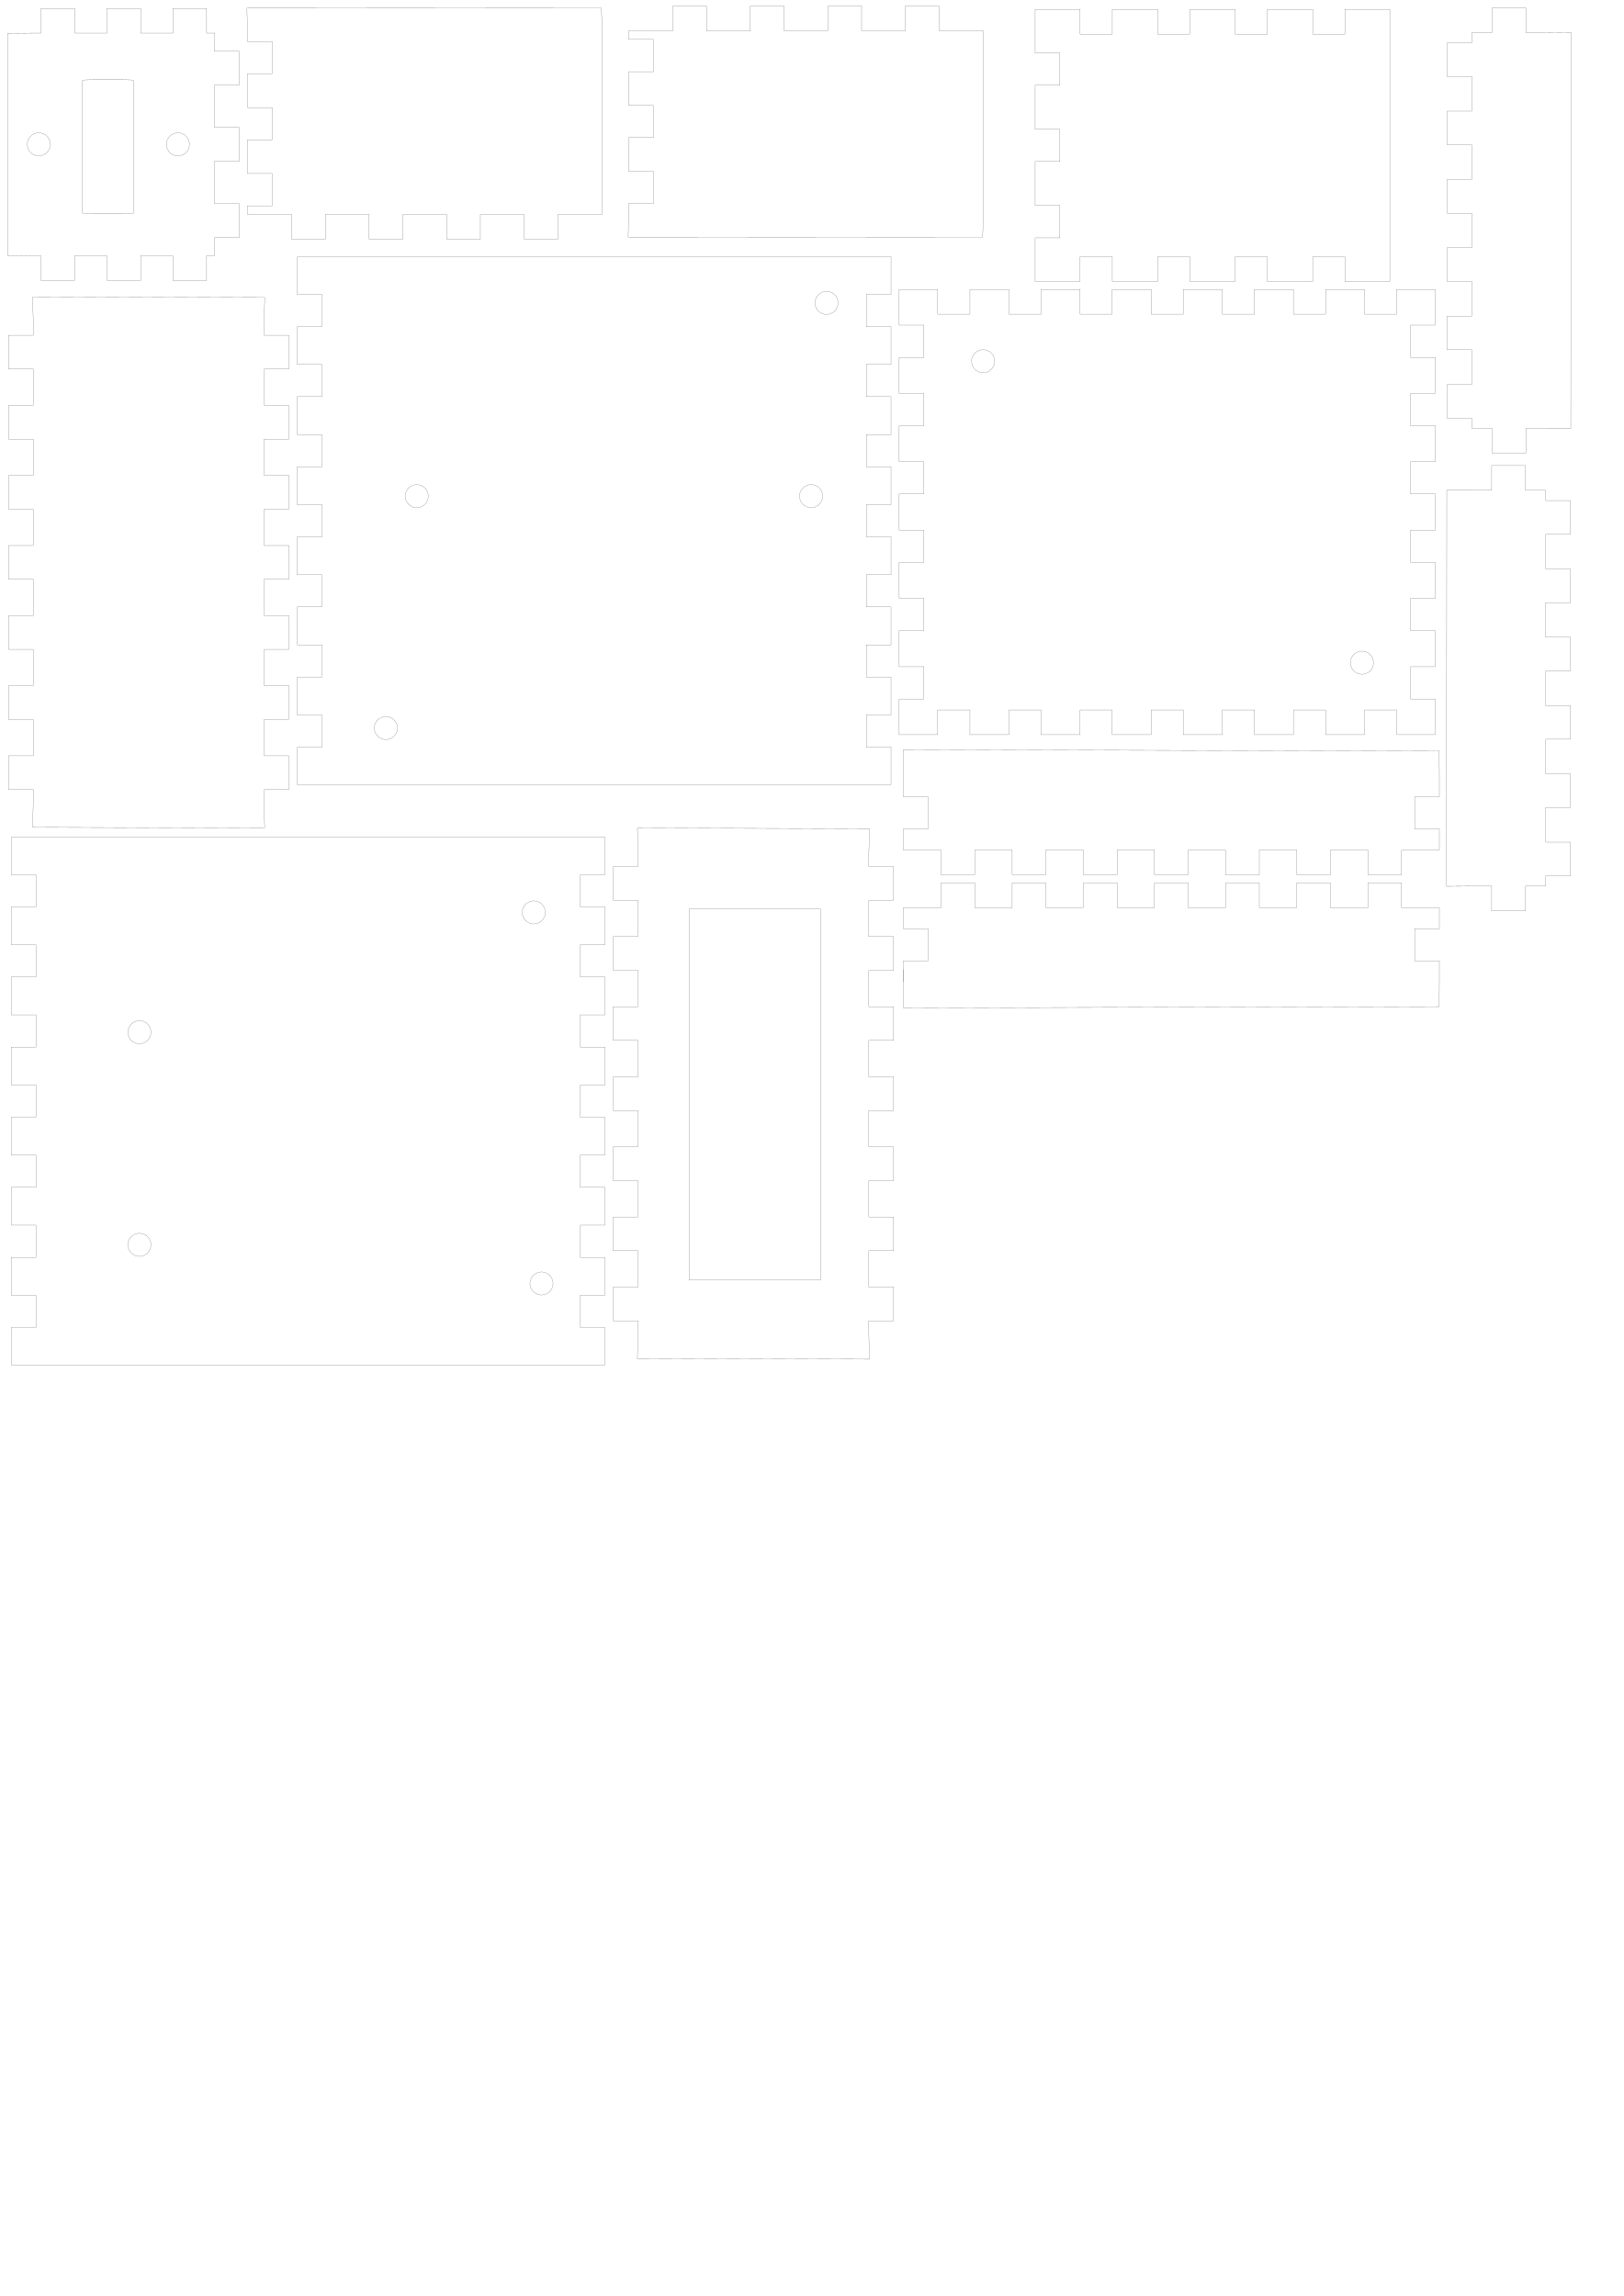
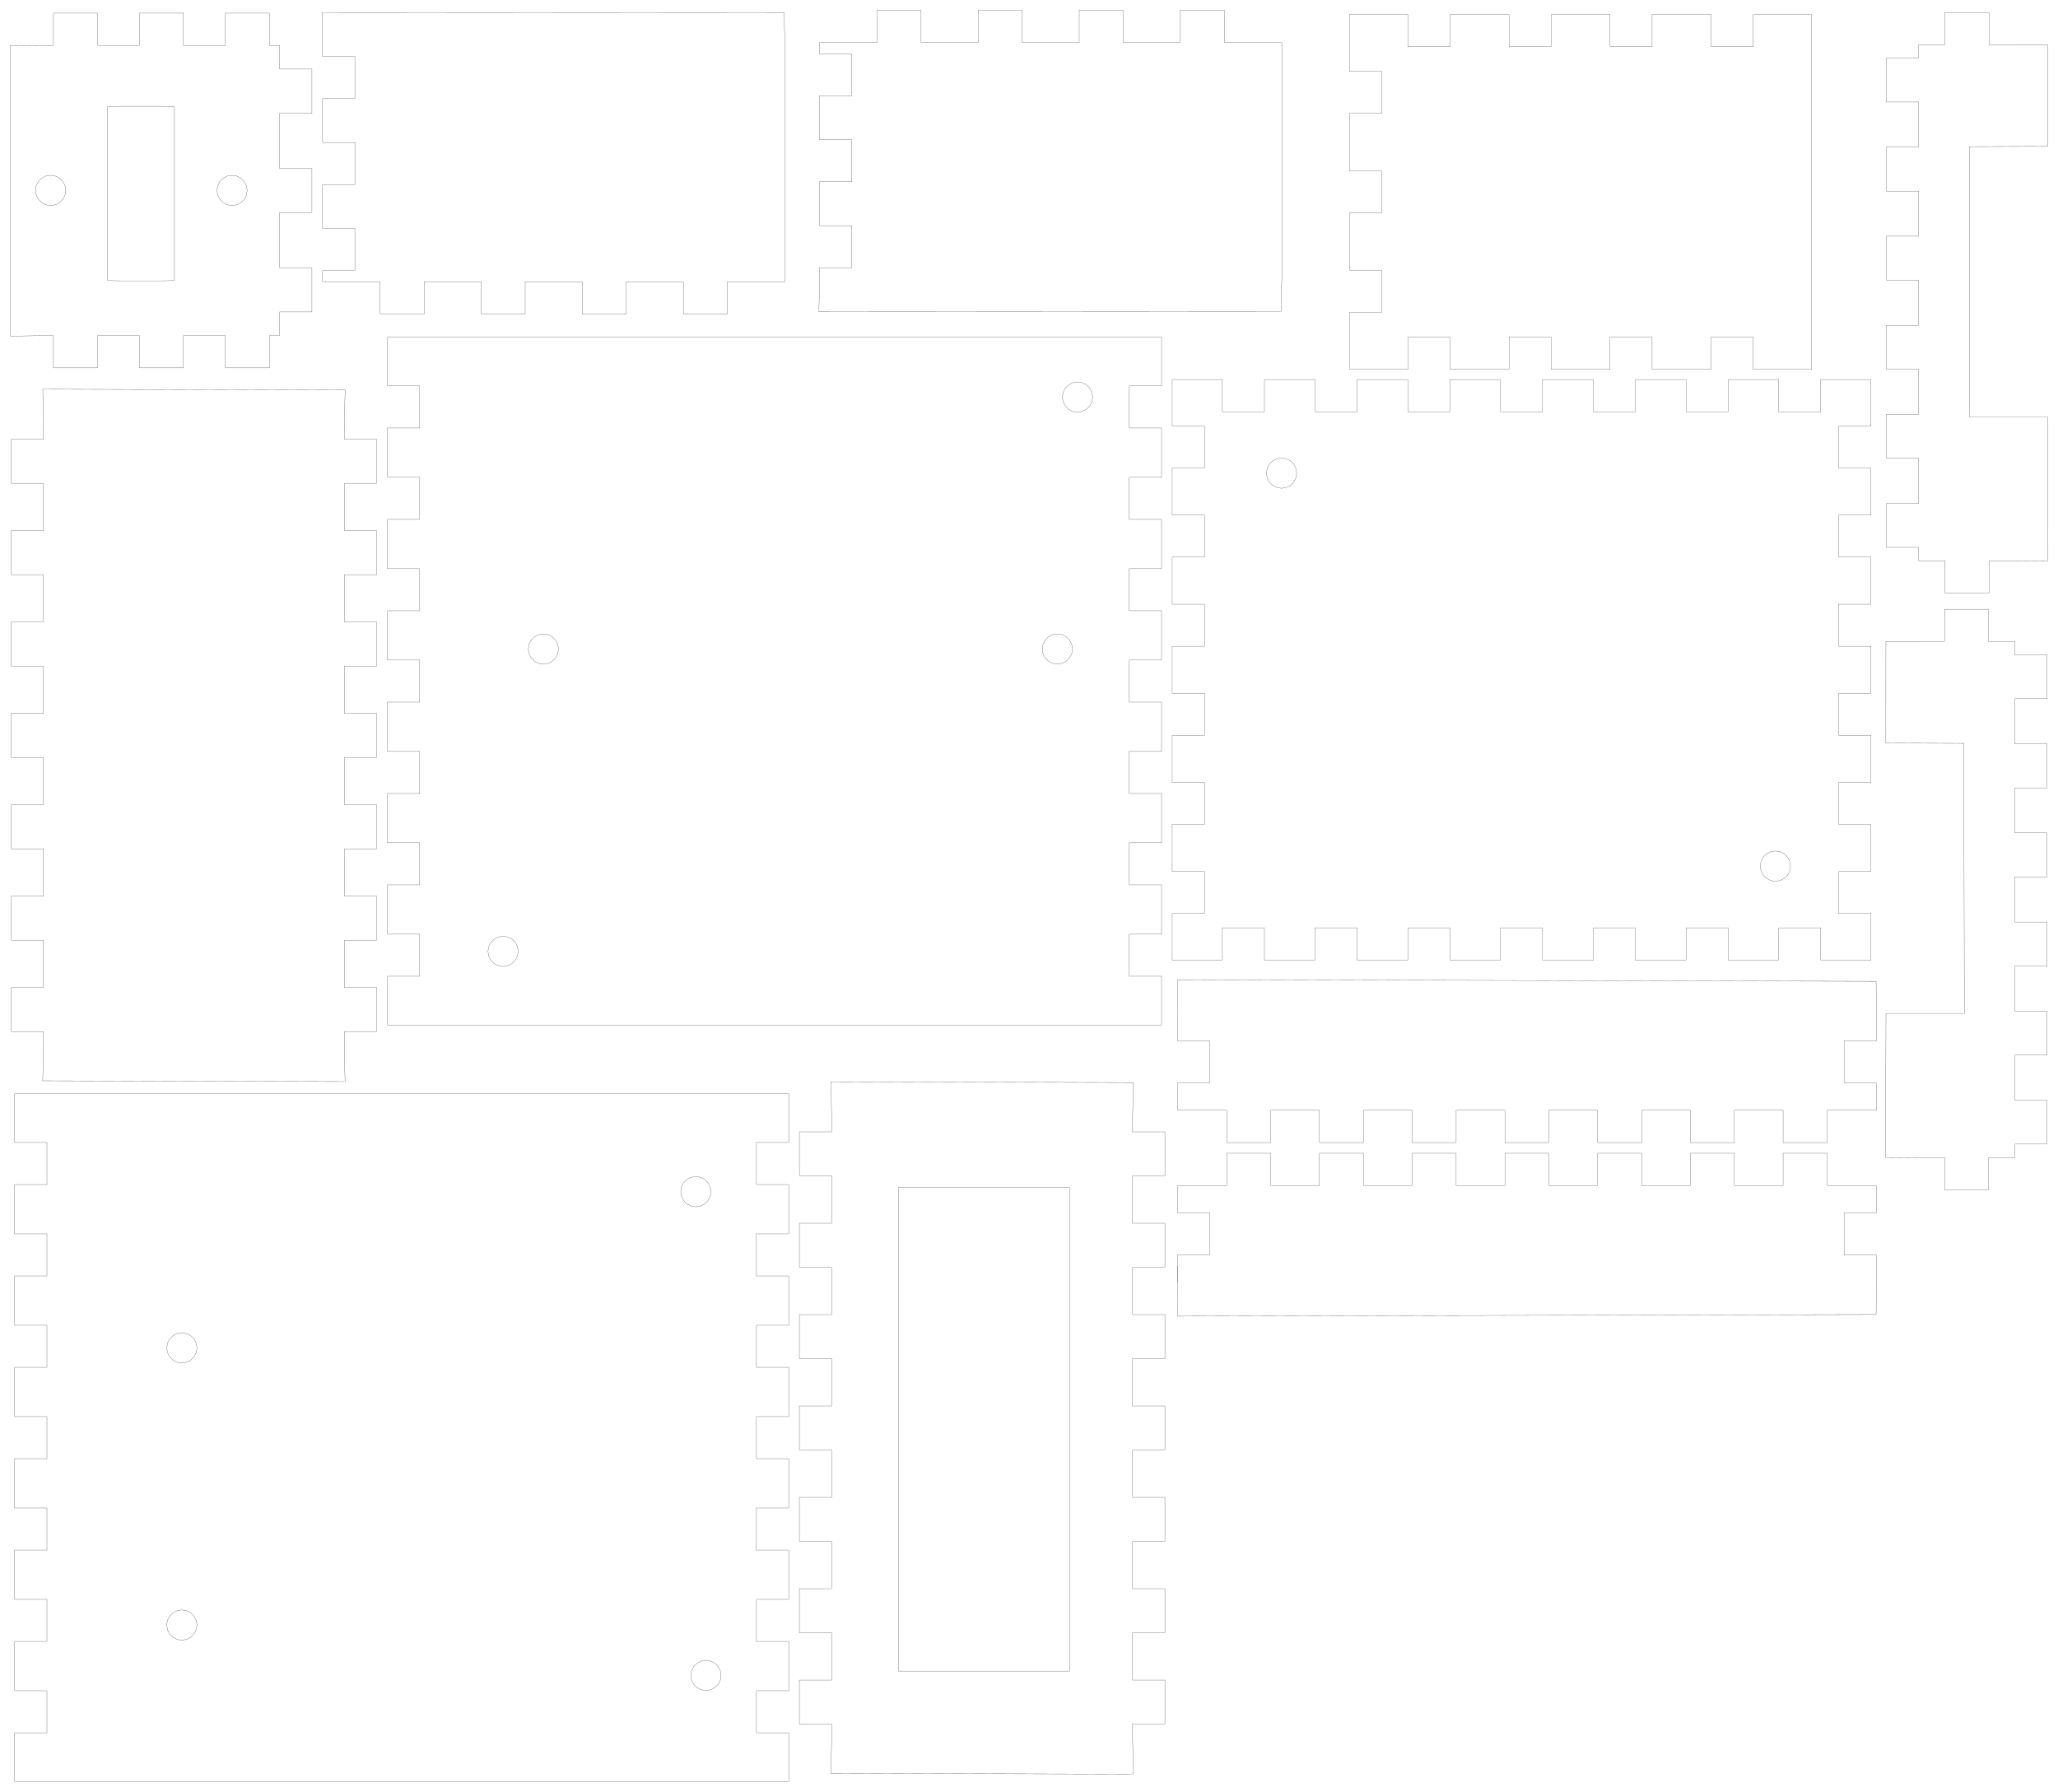
- <svg xmlns="http://www.w3.org/2000/svg" xmlns:ns1="http://www.openswatchbook.org/uri/2009/osb" xmlns:xlink="http://www.w3.org/1999/xlink" width="210mm" height="297mm" viewBox="0 0 744.094 1052.362" id="svg2" version="1.1">
+ <svg xmlns="http://www.w3.org/2000/svg" xmlns:ns1="http://www.openswatchbook.org/uri/2009/osb" xmlns:xlink="http://www.w3.org/1999/xlink" width="204.197mm" height="177.796mm" viewBox="0 0 723.533 629.987" id="svg2" version="1.1">
  <defs id="defs4">
    <linearGradient id="linearGradient4837" ns1:paint="solid">
      <stop style="stop-color:#000000;stop-opacity:1;" offset="0" id="stop4835" />
    </linearGradient>
    <linearGradient id="linearGradient4817" ns1:paint="solid">
      <stop style="stop-color:#000000;stop-opacity:1;" offset="0" id="stop4815" />
    </linearGradient>
    <linearGradient id="linearGradient4811" ns1:paint="solid">
      <stop style="stop-color:#000000;stop-opacity:0.029;" offset="0" id="stop4809" />
    </linearGradient>
    <linearGradient id="linearGradient3921" ns1:paint="solid">
      <stop style="stop-color:#000000;stop-opacity:1;" offset="0" id="stop3919" />
    </linearGradient>
    <linearGradient id="linearGradient2481" ns1:paint="solid">
      <stop style="stop-color:#000002;stop-opacity:1;" offset="0" id="stop2479" />
    </linearGradient>
    <linearGradient id="linearGradient2446" ns1:paint="solid">
      <stop style="stop-color:#000000;stop-opacity:0;" offset="0" id="stop2444" />
    </linearGradient>
    <linearGradient xlink:href="#linearGradient3921" id="linearGradient3923" x1="174.95" y1="254.246" x2="380.462" y2="254.246" gradientUnits="userSpaceOnUse" gradientTransform="rotate(-90,268.7658,245.1982)" />
  </defs>
-   <g id="layer1">
+   <g id="layer1" transform="translate(0.03361637,0.7919887)">
    <path id="path1217" d="" style="fill:none;stroke:#0000ff;stroke-width:0.009mm" />
    <path id="path1316" d="" style="fill:none;stroke:#0000ff;stroke-width:0.009mm" />
    <path id="path1756" d="m 448.884,170.617 1.375,0.216 0.269,0.042 1.644,-0.259 1.485,-0.755 1.18,-1.18 0.755,-1.485 0.259,-1.644 -0.259,-1.644 -0.755,-1.485 -1.18,-1.18 -1.485,-0.755 -1.644,-0.262 -0.269,0.043 -1.375,0.219 -1.485,0.755 -1.18,1.18 -0.755,1.485 -0.262,1.644 0.262,1.644 0.755,1.485 1.18,1.18 1.485,0.755 m 173.622,138.189 1.644,0.262 0.269,-0.043 1.375,-0.219 1.485,-0.755 1.18,-1.18 0.755,-1.485 0.262,-1.644 -0.262,-1.644 -0.755,-1.485 -1.18,-1.18 -1.485,-0.755 -1.375,-0.216 -0.269,-0.042 -1.644,0.259 -1.485,0.755 -1.18,1.18 -0.755,1.485 -0.259,1.644 0.259,1.644 0.755,1.485 1.18,1.18 z" style="fill:none;stroke:#000000;stroke-width:0.071;stroke-miterlimit:4;stroke-dasharray:none;stroke-opacity:1" />
    <path id="path1838" style="fill:none;stroke:#000000;stroke-width:0.071;stroke-miterlimit:4;stroke-dasharray:none" d="m 413.951,416.014 h 17.31 v -11.339 h 15.458 v 11.339 h 17.14 v -11.339 h 15.458 v 11.339 h 17.14 v -11.339 h 15.458 v 11.339 h 17.14 v -11.339 h 15.458 v 11.339 h 17.14 v -11.339 h 15.458 v 11.339 h 17.14 v -11.339 h 15.458 v 11.339 h 17.14 v -11.339 h 15.458 v 11.339 h 17.31" />
    <path id="path1840" style="fill:none;stroke:#000000;stroke-width:0.071;stroke-miterlimit:4;stroke-dasharray:none" d="m 659.62,416.014 v 9.619 h -11.339 v 14.778 h 11.339 v 9.619" />
    <path id="path1844" style="fill:none;stroke:#000000;stroke-width:0.071;stroke-miterlimit:4;stroke-dasharray:none" d="m 413.951,450.03 v -9.619 h 11.339 v -14.778 h -11.339 v -9.619" />
    <path id="path1874" style="fill:none;stroke:#000000;stroke-width:0.071;stroke-miterlimit:4;stroke-dasharray:none" d="m 674.315,224.739 h 9.279 v -11.339 h 15.458 v 11.339 h 9.279" />
    <path id="path1876" style="fill:none;stroke:#000000;stroke-width:0.071;stroke-miterlimit:4;stroke-dasharray:none" d="m 708.331,224.739 v 4.689 h 11.339 v 15.458 h -11.339 v 15.858 h 11.339 v 15.458 h -11.339 v 15.858 h 11.339 v 15.458 h -11.339 v 15.858 h 11.339 v 15.458 h -11.339 v 15.858 h 11.339 v 15.458 h -11.339 v 15.858 h 11.339 v 15.458 h -11.339 v 4.689" />
    <path id="path1878" style="fill:none;stroke:#000000;stroke-width:0.071;stroke-miterlimit:4;stroke-dasharray:none" d="m 708.331,406.156 h -9.279 v 11.339 h -15.458 v -11.339 h -9.279" />
    <path id="path1918" style="fill:none;stroke:#000000;stroke-width:0.071;stroke-miterlimit:4;stroke-dasharray:none" d="m 412.076,132.645 h 17.65 v 11.339 h 14.778 v -11.339 h 17.82 v 11.339 h 14.778 v -11.339 h 17.82 v 11.339 h 14.778 v -11.339 h 17.82 v 11.339 h 14.778 v -11.339 h 17.82 v 11.339 h 14.778 v -11.339 h 17.82 v 11.339 h 14.778 v -11.339 h 17.82 v 11.339 h 14.778 v -11.339 h 17.65" />
    <path id="path1920" style="fill:none;stroke:#000000;stroke-width:0.071;stroke-miterlimit:4;stroke-dasharray:none" d="m 657.745,132.645 v 16.368 h -11.339 v 14.778 h 11.339 v 16.538 h -11.339 v 14.778 h 11.339 v 16.538 h -11.339 v 14.778 h 11.339 V 242.961 h -11.339 v 14.778 h 11.339 v 16.538 h -11.339 v 14.778 h 11.339 v 16.538 h -11.339 v 14.778 h 11.339 v 16.368" />
    <path id="path1922" style="fill:none;stroke:#000000;stroke-width:0.071;stroke-miterlimit:4;stroke-dasharray:none" d="m 657.745,336.739 h -17.65 V 325.401 h -14.778 v 11.339 H 607.496 V 325.401 h -14.778 v 11.339 H 574.898 V 325.401 h -14.778 v 11.339 H 542.3 V 325.401 H 527.522 v 11.339 H 509.701 V 325.401 h -14.778 v 11.339 H 477.103 V 325.401 h -14.778 v 11.339 H 444.504 V 325.401 h -14.778 v 11.339 h -17.65" />
    <path id="path1924" style="fill:none;stroke:#000000;stroke-width:0.071;stroke-miterlimit:4;stroke-dasharray:none" d="m 412.076,336.739 v -16.368 h 11.339 v -14.778 h -11.339 v -16.538 h 11.339 v -14.778 h -11.339 v -16.538 h 11.339 V 242.961 h -11.339 v -16.538 h 11.339 v -14.778 h -11.339 v -16.538 h 11.339 V 180.329 H 412.076 V 163.791 h 11.339 v -14.778 h -11.339 v -16.368" />
    <path id="path1926" style="fill:none;stroke:#000000;stroke-width:0.071;stroke-miterlimit:4;stroke-dasharray:none" d="m 674.499,14.93 h 9.279 V 3.591 h 15.458 v 11.339 h 9.279" />
    <path id="path1930" style="fill:none;stroke:#000000;stroke-width:0.071;stroke-miterlimit:4;stroke-dasharray:none" d="m 708.514,196.347 h -9.279 v 11.339 H 683.777 V 196.347 h -9.279" />
    <path id="path1932" style="fill:none;stroke:#000000;stroke-width:0.071;stroke-miterlimit:4;stroke-dasharray:none" d="m 674.499,196.347 v -4.689 h -11.339 v -15.458 h 11.339 V 160.341 h -11.339 v -15.458 h 11.339 v -15.858 h -11.339 v -15.458 h 11.339 V 97.709 H 663.16 V 82.251 h 11.339 V 66.393 H 663.16 V 50.935 h 11.339 V 35.077 H 663.16 V 19.619 h 11.339 v -4.689" />
    <path id="path1944" style="fill:none;stroke:#000000;stroke-width:0.071;stroke-miterlimit:4;stroke-dasharray:none" d="m 659.62,355.572 v 9.619 h -11.339 v 14.778 h 11.339 v 9.619" />
    <path id="path1946" style="fill:none;stroke:#000000;stroke-width:0.071;stroke-miterlimit:4;stroke-dasharray:none" d="m 659.62,389.587 h -17.31 v 11.339 h -15.458 v -11.339 h -17.14 v 11.339 h -15.458 v -11.339 h -17.14 v 11.339 h -15.458 v -11.339 h -17.14 v 11.339 h -15.458 v -11.339 h -17.14 v 11.339 h -15.458 v -11.339 h -17.14 v 11.339 h -15.458 v -11.339 h -17.14 v 11.339 h -15.458 v -11.339 h -17.31" />
    <path id="path1948" style="fill:none;stroke:#000000;stroke-width:0.071;stroke-miterlimit:4;stroke-dasharray:none" d="m 413.951,389.587 v -9.619 h 11.339 V 365.19 h -11.339 v -9.619" />
    <path style="fill:none;stroke:#000000;stroke-width:0.071;stroke-linecap:butt;stroke-linejoin:miter;stroke-miterlimit:4;stroke-dasharray:none;stroke-opacity:1" d="m 413.958,456.335 -0.007,-11.93 z" id="path2017" />
    <path style="fill:none;stroke:#000000;stroke-width:0.071;stroke-linecap:butt;stroke-linejoin:miter;stroke-miterlimit:4;stroke-dasharray:none;stroke-opacity:1" d="m 413.958,461.96 245.591,-0.586 0.071,-11.344" id="path2021" />
    <path style="fill:none;stroke:#000000;stroke-width:0.071;stroke-linecap:butt;stroke-linejoin:miter;stroke-miterlimit:4;stroke-dasharray:none;stroke-opacity:1" d="m 413.958,343.642 245.592,0.586 0.071,11.344" id="path2021-4" />
    <path style="fill:none;stroke:#000000;stroke-width:0.071;stroke-linecap:butt;stroke-linejoin:miter;stroke-miterlimit:4;stroke-dasharray:none;stroke-opacity:1" d="m 413.965,355.572 -0.007,-11.93 z" id="path2017-5" />
-     <path style="fill:none;stroke:#000000;stroke-width:0.071;stroke-linecap:butt;stroke-linejoin:miter;stroke-miterlimit:4;stroke-dasharray:none;stroke-opacity:1" d="m 708.514,196.347 11.314,-0.003 0.092,-181.492 -11.406,0.077" id="path2053" />
-     <path style="fill:none;stroke:#000000;stroke-width:0.071;stroke-linecap:butt;stroke-linejoin:miter;stroke-miterlimit:4;stroke-dasharray:none;stroke-opacity:1" d="m 674.315,224.739 -11.314,0.003 -0.092,181.492 11.406,-0.077" id="path2053-8" />
+     <path style="fill:none;stroke:#000000;stroke-width:0.071;stroke-linecap:butt;stroke-linejoin:miter;stroke-miterlimit:4;stroke-dasharray:none;stroke-opacity:1" d="m 674.315,224.739 -11.314,0.003 -0.018,35.731 27.432,0.095 0.142,94.995 -27.538,-1e-5 -0.11,50.672 11.406,-0.077" id="path2053-8" />
    <path id="path2241" style="fill:none;stroke:#000000;stroke-width:0.071;stroke-miterlimit:4;stroke-dasharray:none" d="m 121.052,148.164 v 5.499 H 132.391 V 169.121 h -11.339 v 16.668 H 132.391 v 15.458 H 121.052 V 217.915 H 132.391 v 15.458 h -11.339 v 16.668 H 132.391 v 15.458 h -11.339 v 16.668 H 132.391 v 15.458 h -11.339 v 16.668 H 132.391 v 15.458 h -11.339 v 16.668 H 132.391 v 15.458 h -11.339 v 5.499" />
    <path id="path2245" style="fill:none;stroke:#000000;stroke-width:0.071;stroke-miterlimit:4;stroke-dasharray:none" d="m 15.226,367.376 v -5.499 H 3.887 V 346.419 H 15.226 V 329.751 H 3.887 V 314.293 H 15.226 V 297.625 H 3.887 V 282.167 H 15.226 V 265.499 H 3.887 V 250.041 H 15.226 V 233.373 H 3.887 V 217.915 H 15.226 V 201.247 H 3.887 V 185.789 H 15.226 V 169.121 H 3.887 v -15.458 h 11.339 v -5.499" />
    <path id="path2293" style="fill:none;stroke:#000000;stroke-width:0.071;stroke-miterlimit:4;stroke-dasharray:none" d="m 398.167,391.655 v 5.499 h 11.339 v 15.458 h -11.339 v 16.668 h 11.339 v 15.458 h -11.339 v 16.668 h 11.339 v 15.458 h -11.339 v 16.668 h 11.339 v 15.458 h -11.339 v 16.668 h 11.339 v 15.458 h -11.339 v 16.668 h 11.339 v 15.458 h -11.339 v 16.668 h 11.339 v 15.458 h -11.339 v 5.499" />
    <path id="path2297" style="fill:none;stroke:#000000;stroke-width:0.071;stroke-miterlimit:4;stroke-dasharray:none" d="m 292.34,610.868 v -5.499 h -11.339 v -15.458 h 11.339 v -16.668 h -11.339 v -15.458 h 11.339 v -16.668 h -11.339 v -15.458 h 11.339 v -16.668 h -11.339 v -15.458 h 11.339 v -16.668 h -11.339 v -15.458 h 11.339 v -16.668 h -11.339 v -15.458 h 11.339 V 412.612 H 281.002 V 397.154 h 11.339 v -5.499" />
    <path id="path2301" style="fill:none;stroke:#000000;stroke-width:0.071;stroke-miterlimit:4;stroke-dasharray:none" d="m 277.252,383.726 v 17.178 h -11.339 v 14.778 h 11.339 v 17.348 h -11.339 v 14.778 h 11.339 v 17.348 h -11.339 v 14.778 h 11.339 v 17.348 h -11.339 v 14.778 h 11.339 v 17.348 h -11.339 v 14.778 h 11.339 v 17.348 h -11.339 v 14.778 h 11.339 v 17.348 h -11.339 v 14.778 h 11.339 V 625.616" />
    <path id="path2305" style="fill:none;stroke:#000000;stroke-width:0.071;stroke-miterlimit:4;stroke-dasharray:none" d="m 5.126,625.616 v -17.178 h 11.339 V 593.66 H 5.126 v -17.348 h 11.339 V 561.534 H 5.126 v -17.348 h 11.339 V 529.408 H 5.126 V 512.06 h 11.339 V 497.282 H 5.126 v -17.348 h 11.339 V 465.156 H 5.126 v -17.348 h 11.339 V 433.03 H 5.126 v -17.348 h 11.339 V 400.904 H 5.126 v -17.178" />
    <path style="fill:none;stroke:#000000;stroke-width:0.071;stroke-linecap:butt;stroke-linejoin:miter;stroke-miterlimit:4;stroke-dasharray:none;stroke-opacity:1" d="M 5.126,625.616 H 277.252" id="path2383" />
    <path style="fill:none;stroke:#000000;stroke-width:0.071;stroke-linecap:butt;stroke-linejoin:miter;stroke-miterlimit:4;stroke-dasharray:none;stroke-opacity:1" d="M 5.126,383.726 H 277.252" id="path2385" />
    <path id="path2301-0" style="fill:none;stroke:#000000;stroke-width:0.071;stroke-miterlimit:4;stroke-dasharray:none" d="m 408.326,117.735 v 17.178 h -11.339 v 14.778 h 11.339 v 17.348 h -11.339 v 14.778 h 11.339 v 17.348 h -11.339 v 14.778 h 11.339 v 17.348 h -11.339 v 14.778 h 11.339 v 17.348 h -11.339 v 14.778 h 11.339 v 17.348 h -11.339 v 14.778 h 11.339 v 17.348 h -11.339 v 14.778 h 11.339 v 17.178" />
    <path id="path2305-8" style="fill:none;stroke:#000000;stroke-width:0.071;stroke-miterlimit:4;stroke-dasharray:none" d="M 136.2,359.625 V 342.447 h 11.339 v -14.778 h -11.339 v -17.348 h 11.339 v -14.778 h -11.339 v -17.348 h 11.339 v -14.778 h -11.339 v -17.348 h 11.339 V 231.291 h -11.339 v -17.348 h 11.339 V 199.165 h -11.339 v -17.348 h 11.339 v -14.778 h -11.339 v -17.348 h 11.339 v -14.778 h -11.339 v -17.178" />
    <path style="fill:none;stroke:#000000;stroke-width:0.071;stroke-linecap:butt;stroke-linejoin:miter;stroke-miterlimit:4;stroke-dasharray:none;stroke-opacity:1" d="M 136.2,359.625 H 408.326" id="path2383-9" />
    <path style="fill:none;stroke:#000000;stroke-width:0.071;stroke-linecap:butt;stroke-linejoin:miter;stroke-miterlimit:4;stroke-dasharray:none;stroke-opacity:1" d="M 136.2,117.735 H 408.326" id="path2385-2" />
    <path style="fill:none;stroke:#000000;stroke-width:0.071;stroke-linecap:butt;stroke-linejoin:miter;stroke-miterlimit:4;stroke-dasharray:none;stroke-opacity:1" d="m 15.226,148.164 -0.219,-12.115 106.285,0.286 -0.24,11.83" id="path2413" />
    <path style="fill:none;stroke:#000000;stroke-width:0.071;stroke-linecap:butt;stroke-linejoin:miter;stroke-miterlimit:4;stroke-dasharray:none;stroke-opacity:1" d="m 121.052,367.376 0.219,12.115 -106.285,-0.286 0.24,-11.83" id="path2413-2" />
    <path style="fill:none;stroke:#000000;stroke-width:0.071;stroke-linecap:butt;stroke-linejoin:miter;stroke-miterlimit:4;stroke-dasharray:none;stroke-opacity:1" d="m 398.167,610.868 0.219,12.115 -106.285,-0.286 0.24,-11.83" id="path2413-9" />
    <path style="fill:none;stroke:#000000;stroke-width:0.071;stroke-linecap:butt;stroke-linejoin:miter;stroke-miterlimit:4;stroke-dasharray:none;stroke-opacity:1" d="m 292.34,391.655 -0.219,-12.115 106.285,0.286 -0.24,11.83" id="path2413-7" />
    <path id="path2468" d="m 375.673,134.515 1.354,-0.69 0.128,-0.065 1.644,-0.259 1.488,0.234 0.156,0.025 1.481,0.755 1.176,1.176 0.755,1.481 0.259,1.644 -0.259,1.644 -0.755,1.481 -1.176,1.176 -1.481,0.755 -0.156,0.025 -1.488,0.234 -1.644,-0.259 -0.128,-0.065 -1.354,-0.69 -1.176,-1.176 -0.755,-1.481 -0.259,-1.644 0.259,-1.644 0.755,-1.481 1.176,-1.176 m -181.545,88.583 1.176,1.176 0.755,1.481 0.259,1.644 -0.259,1.644 -0.755,1.481 -1.176,1.176 -1.481,0.755 -1.035,0.163 -0.609,0.096 -1.644,-0.259 -1.481,-0.755 -1.176,-1.176 -0.755,-1.481 -0.259,-1.644 0.259,-1.644 0.755,-1.481 1.176,-1.176 1.481,-0.755 1.644,-0.259 0.609,0.096 1.035,0.163 1.481,0.755 m -18.943,105.545 1.644,-0.259 0.269,0.042 1.375,0.216 1.481,0.755 1.176,1.176 0.755,1.481 0.259,1.644 -0.259,1.644 -0.755,1.481 -1.176,1.176 -1.481,0.755 -1.375,0.216 -0.269,0.042 -1.644,-0.259 -1.481,-0.755 -1.176,-1.176 -0.755,-1.481 -0.259,-1.644 0.259,-1.644 0.755,-1.481 1.176,-1.176 1.481,-0.755 m 201.582,-99.599 -0.755,1.481 -1.176,1.176 -1.481,0.755 -0.326,0.051 -1.318,0.207 -1.644,-0.259 -1.481,-0.755 -1.176,-1.176 -0.755,-1.481 -0.259,-1.644 0.259,-1.644 0.755,-1.481 1.176,-1.176 1.481,-0.755 1.644,-0.259 1.318,0.207 0.326,0.051 1.481,0.755 1.176,1.176 0.755,1.481 0.259,1.644 z" style="fill:none;stroke:url(#linearGradient3923);stroke-width:0.071;stroke-miterlimit:4;stroke-dasharray:none" />
    <path id="path3943" d="m 58.583,570.555 0.113,0.721 0.145,0.923 0.755,1.481 0.999,0.999 0.177,0.177 1.481,0.755 1.644,0.259 1.644,-0.259 1.481,-0.755 0.177,-0.177 0.999,-0.999 0.755,-1.481 0.259,-1.644 -0.259,-1.644 -0.755,-1.481 -1.176,-1.176 -1.07,-0.545 -0.411,-0.209 -1.644,-0.259 -1.644,0.259 -1.481,0.755 -1.176,1.176 -0.755,1.481 -0.145,0.923 -0.113,0.721 m 0.259,-95.797 0.755,1.481 1.176,1.176 1.481,0.755 1.644,0.259 1.641,-0.259 1.485,-0.755 1.173,-1.176 0.758,-1.481 0.259,-1.644 -0.004,-0.028 -0.254,-1.616 -0.758,-1.481 -1.173,-1.176 -1.485,-0.755 -1.641,-0.259 -1.644,0.259 -1.481,0.755 -1.176,1.176 -0.755,1.481 -0.254,1.616 -0.004,0.028 0.259,1.644 m 185.006,116.639 1.176,1.173 1.481,0.758 1.644,0.259 1.641,-0.259 1.485,-0.758 1.173,-1.173 0.758,-1.485 0.113,-0.719 0.145,-0.921 -0.259,-1.644 -0.758,-1.481 -1.173,-1.176 -1.485,-0.755 -1.641,-0.259 -1.644,0.259 -1.481,0.755 -1.176,1.176 -0.755,1.481 -0.259,1.644 0.145,0.921 0.113,0.719 0.755,1.485 m 5.815,-171.56 0.259,-1.644 -0.259,-1.644 -0.755,-1.481 -0.035,-0.035 -1.141,-1.141 -1.481,-0.755 -1.644,-0.259 -1.644,0.259 -0.128,0.065 -1.354,0.69 -1.141,1.141 -0.035,0.035 -0.755,1.481 -0.259,1.644 0.259,1.644 0.755,1.481 1.176,1.176 1.354,0.69 0.128,0.065 1.644,0.259 1.644,-0.259 1.12,-0.571 0.361,-0.184 1.176,-1.176 z" style="fill:none;stroke:#000001;stroke-width:0.071;stroke-miterlimit:4;stroke-dasharray:none;stroke-opacity:1" />
    <path id="path4546" style="fill:none;stroke:#000000;stroke-width:0.071;stroke-miterlimit:4;stroke-dasharray:none" d="m 288.092,14.125 h 20.239 V 2.787 h 15.458 V 14.125 h 20.069 V 2.787 h 15.458 V 14.125 H 379.386 V 2.787 h 15.458 V 14.125 h 20.069 V 2.787 h 15.458 V 14.125 h 20.239" />
    <path id="path4552" style="fill:none;stroke:#000000;stroke-width:0.071;stroke-miterlimit:4;stroke-dasharray:none" d="M 288.092,97.275 V 93.325 H 299.43 V 78.547 H 288.092 V 63.089 H 299.43 V 48.311 H 288.092 V 32.853 H 299.43 V 18.075 h -11.339 v -3.95" />
    <path id="path4582" style="fill:none;stroke:#000000;stroke-width:0.071;stroke-miterlimit:4;stroke-dasharray:none" d="m 15.148,15.162 h 3.609 V 3.824 H 34.215 V 15.162 H 48.993 V 3.824 H 64.452 V 15.162 H 79.23 V 3.824 H 94.688 V 15.162 h 3.609" />
    <path id="path4584" style="fill:none;stroke:#000000;stroke-width:0.071;stroke-miterlimit:4;stroke-dasharray:none" d="m 98.297,15.162 v 8.334 h 11.339 V 38.955 H 98.297 V 58.457 h 11.339 V 73.915 H 98.297 V 93.418 h 11.339 v 15.458 H 98.297 v 8.334" />
    <path id="path4586" style="fill:none;stroke:#000000;stroke-width:0.071;stroke-miterlimit:4;stroke-dasharray:none" d="m 98.297,117.21 h -3.609 v 11.339 H 79.23 V 117.21 H 64.452 v 11.339 H 48.993 V 117.21 H 34.215 v 11.339 H 18.757 v -11.339 h -3.609" />
    <path id="path4626" style="fill:none;stroke:#000000;stroke-width:0.071;stroke-miterlimit:4;stroke-dasharray:none" d="m 474.39,4.301 h 20.58 v 11.339 h 14.778 V 4.301 h 20.75 v 11.339 h 14.778 V 4.301 h 20.75 v 11.339 h 14.778 V 4.301 h 20.75 v 11.339 h 14.778 V 4.301 h 20.58" />
    <path id="path4630" style="fill:none;stroke:#000000;stroke-width:0.071;stroke-miterlimit:4;stroke-dasharray:none" d="M 636.91,129.025 H 616.33 V 117.687 H 601.553 v 11.339 h -20.75 v -11.339 h -14.778 v 11.339 h -20.75 v -11.339 h -14.778 v 11.339 h -20.75 v -11.339 h -14.778 v 11.339 h -20.58" />
    <path id="path4632" style="fill:none;stroke:#000000;stroke-width:0.071;stroke-miterlimit:4;stroke-dasharray:none" d="m 474.39,129.025 v -20.013 h 11.339 V 94.235 H 474.39 V 74.052 h 11.339 V 59.274 H 474.39 V 39.092 h 11.339 V 24.314 H 474.39 V 4.301" />
-     <path id="path4654" style="stroke:#000000;stroke-width:0.071;fill:none;stroke-miterlimit:4;stroke-dasharray:none" d="M 275.906,98.268 L 255.666,98.268 L 255.666,109.606 L 240.208,109.606 L 240.208,98.268 L 220.139,98.268 L 220.139,109.606 L 204.68,109.606 L 204.68,98.268 L 184.611,98.268 L 184.611,109.606 L 169.153,109.606 L 169.153,98.268 L 149.083,98.268 L 149.083,109.606 L 133.625,109.606 L 133.625,98.268 L 113.386,98.268 " />
-     <path id="path4656" style="stroke:#000000;stroke-width:0.071;fill:none;stroke-miterlimit:4;stroke-dasharray:none" d="M 113.386,98.268 L 113.386,94.318 L 124.724,94.318 L 124.724,79.54 L 113.386,79.54 L 113.386,64.082 L 124.724,64.082 L 124.724,49.304 L 113.386,49.304 L 113.386,33.846 L 124.724,33.846 L 124.724,19.068 L 113.386,19.068 L 113.386,15.118 " />
+     <path id="path4654" style="fill:none;stroke:#000000;stroke-width:0.071;stroke-miterlimit:4;stroke-dasharray:none" d="M 275.906,98.268 H 255.666 V 109.606 H 240.208 V 98.268 H 220.139 V 109.606 H 204.68 V 98.268 H 184.611 V 109.606 H 169.153 V 98.268 h -20.069 V 109.606 H 133.625 V 98.268 h -20.239" />
+     <path id="path4656" style="fill:none;stroke:#000000;stroke-width:0.071;stroke-miterlimit:4;stroke-dasharray:none" d="M 113.386,98.268 V 94.318 h 11.339 V 79.54 H 113.386 V 64.082 h 11.339 V 49.304 H 113.386 V 33.846 h 11.339 V 19.068 H 113.386 V 15.118" />
    <path style="fill:none;stroke:#000000;stroke-width:0.071;stroke-linecap:butt;stroke-linejoin:miter;stroke-miterlimit:4;stroke-dasharray:none;stroke-opacity:1" d="M 450.611,97.275 V 14.125" id="path4727" />
-     <path style="fill:none;stroke:#000000;stroke-width:0.071;stroke-linecap:butt;stroke-linejoin:miter;stroke-opacity:1;stroke-miterlimit:4;stroke-dasharray:none" d="M 275.906,15.118 V 98.268" id="path4729" />
+     <path style="fill:none;stroke:#000000;stroke-width:0.071;stroke-linecap:butt;stroke-linejoin:miter;stroke-miterlimit:4;stroke-dasharray:none;stroke-opacity:1" d="M 275.906,15.118 V 98.268" id="path4729" />
    <path style="fill:none;stroke:#000000;stroke-width:0.071;stroke-linecap:butt;stroke-linejoin:miter;stroke-miterlimit:4;stroke-dasharray:none;stroke-opacity:1" d="M 636.91,129.025 V 4.301" id="path4733" />
    <path style="fill:none;stroke:#000000;stroke-width:0.071;stroke-linecap:butt;stroke-linejoin:miter;stroke-miterlimit:4;stroke-dasharray:none;stroke-opacity:1" d="m 288.092,97.275 -0.216,11.52 162.472,-0.084 0.264,-11.436" id="path4735" />
-     <path style="fill:none;stroke:#000000;stroke-width:0.071;stroke-linecap:butt;stroke-linejoin:miter;stroke-opacity:1;stroke-miterlimit:4;stroke-dasharray:none" d="m 113.386,15.118 -0.216,-11.52 162.472,0.084 0.264,11.436" id="path4735-7" />
+     <path style="fill:none;stroke:#000000;stroke-width:0.071;stroke-linecap:butt;stroke-linejoin:miter;stroke-miterlimit:4;stroke-dasharray:none;stroke-opacity:1" d="m 113.386,15.118 -0.216,-11.52 162.472,0.084 0.264,11.436" id="path4735-7" />
    <path id="path4770" d="m 78.423,70.459 -0.102,-0.103 -1.07,-1.074 -0.758,-1.481 -0.259,-1.641 0.259,-1.644 0.758,-1.481 1.173,-1.176 1.485,-0.755 1.641,-0.259 1.644,0.259 1.481,0.755 0.886,0.886 0.291,0.291 0.755,1.481 0.259,1.644 -0.259,1.641 -0.755,1.481 -0.291,0.291 -0.783,0.783 -0.103,0.103 -1.481,0.755 -1.644,0.262 -1.641,-0.262 -1.485,-0.755 m -55.598,-5.942 0.259,1.644 -0.259,1.641 -0.755,1.481 -1.074,1.074 -0.103,0.103 -1.481,0.755 -1.644,0.262 -1.644,-0.262 -1.481,-0.755 -0.103,-0.103 -1.074,-1.074 -0.475,-0.932 -0.28,-0.549 -0.259,-1.641 0.259,-1.644 0.28,-0.549 0.475,-0.932 1.176,-1.176 1.481,-0.755 1.644,-0.259 1.644,0.259 1.481,0.755 1.176,1.176 z" style="fill:none;stroke:#000000;stroke-width:0.071;stroke-miterlimit:4;stroke-dasharray:none;stroke-opacity:1" />
-     <path style="fill:none;stroke:#000000;stroke-width:0.071;stroke-linecap:butt;stroke-linejoin:miter;stroke-opacity:1;stroke-miterlimit:4;stroke-dasharray:none" d="M 15.148,117.21 3.629,117.382 3.545,15.261 15.148,15.162" id="path4781" />
+     <path style="fill:none;stroke:#000000;stroke-width:0.071;stroke-linecap:butt;stroke-linejoin:miter;stroke-miterlimit:4;stroke-dasharray:none;stroke-opacity:1" d="M 15.148,117.21 3.629,117.382 3.545,15.261 15.148,15.162" id="path4781" />
    <rect ry="0.254" rx="4.54" y="36.559" x="37.693" height="61.367" width="23.612" id="rect4307-2" style="color:#000000;clip-rule:nonzero;display:inline;overflow:visible;visibility:visible;opacity:1;isolation:auto;mix-blend-mode:normal;color-interpolation:sRGB;color-interpolation-filters:linearRGB;solid-color:#000000;solid-opacity:1;fill:none;fill-opacity:1;fill-rule:nonzero;stroke:#000000;stroke-width:0.071;stroke-linecap:butt;stroke-linejoin:miter;stroke-miterlimit:4;stroke-dasharray:none;stroke-dashoffset:0;stroke-opacity:1;color-rendering:auto;image-rendering:auto;shape-rendering:auto;text-rendering:auto;enable-background:accumulate" />
-     <path style="fill:none;stroke:#000000;stroke-width:0.071;stroke-linecap:butt;stroke-linejoin:miter;stroke-opacity:1;stroke-miterlimit:4;stroke-dasharray:none" d="m 413.958,456.335 10e-6,5.625" id="path4798" />
-     <path style="fill:none;stroke:#000000;stroke-width:0.071;stroke-linecap:butt;stroke-linejoin:miter;stroke-opacity:1;stroke-miterlimit:4;stroke-dasharray:none" d="m 315.775,416.664 v 170.079 h 60.236 V 416.664 Z" id="path4841" />
+     <path style="fill:none;stroke:#000000;stroke-width:0.071;stroke-linecap:butt;stroke-linejoin:miter;stroke-miterlimit:4;stroke-dasharray:none;stroke-opacity:1" d="m 413.958,456.335 10e-6,5.625" id="path4798" />
+     <path style="fill:none;stroke:#000000;stroke-width:0.071;stroke-linecap:butt;stroke-linejoin:miter;stroke-miterlimit:4;stroke-dasharray:none;stroke-opacity:1" d="m 315.775,416.664 v 170.079 h 60.236 V 416.664 Z" id="path4841" />
+     <path style="fill:none;stroke:#000000;stroke-width:0.071;stroke-linecap:butt;stroke-linejoin:miter;stroke-miterlimit:4;stroke-dasharray:none;stroke-opacity:1" d="m 708.514,14.93 11.314,0.003 0.018,35.731 -27.432,0.095 -0.142,94.995 27.538,-1e-5 0.11,50.672 -11.406,-0.077" id="path2053-8-5" />
  </g>
-   <g id="g4220" />
-   <g id="g4379" />
-   <g id="g4536" />
-   <g id="g4670" />
-   <g id="g1078" />
-   <g id="g1678" />
-   <g id="g1957" />
-   <g id="g2323" />
-   <g id="g4667" />
+   <g id="g4220" transform="translate(0.03361637,0.7919887)" />
+   <g id="g4379" transform="translate(0.03361637,0.7919887)" />
+   <g id="g4536" transform="translate(0.03361637,0.7919887)" />
+   <g id="g4670" transform="translate(0.03361637,0.7919887)" />
+   <g id="g1078" transform="translate(0.03361637,0.7919887)" />
+   <g id="g1678" transform="translate(0.03361637,0.7919887)" />
+   <g id="g1957" transform="translate(0.03361637,0.7919887)" />
+   <g id="g2323" transform="translate(0.03361637,0.7919887)" />
+   <g id="g4667" transform="translate(0.03361637,0.7919887)" />
</svg>
